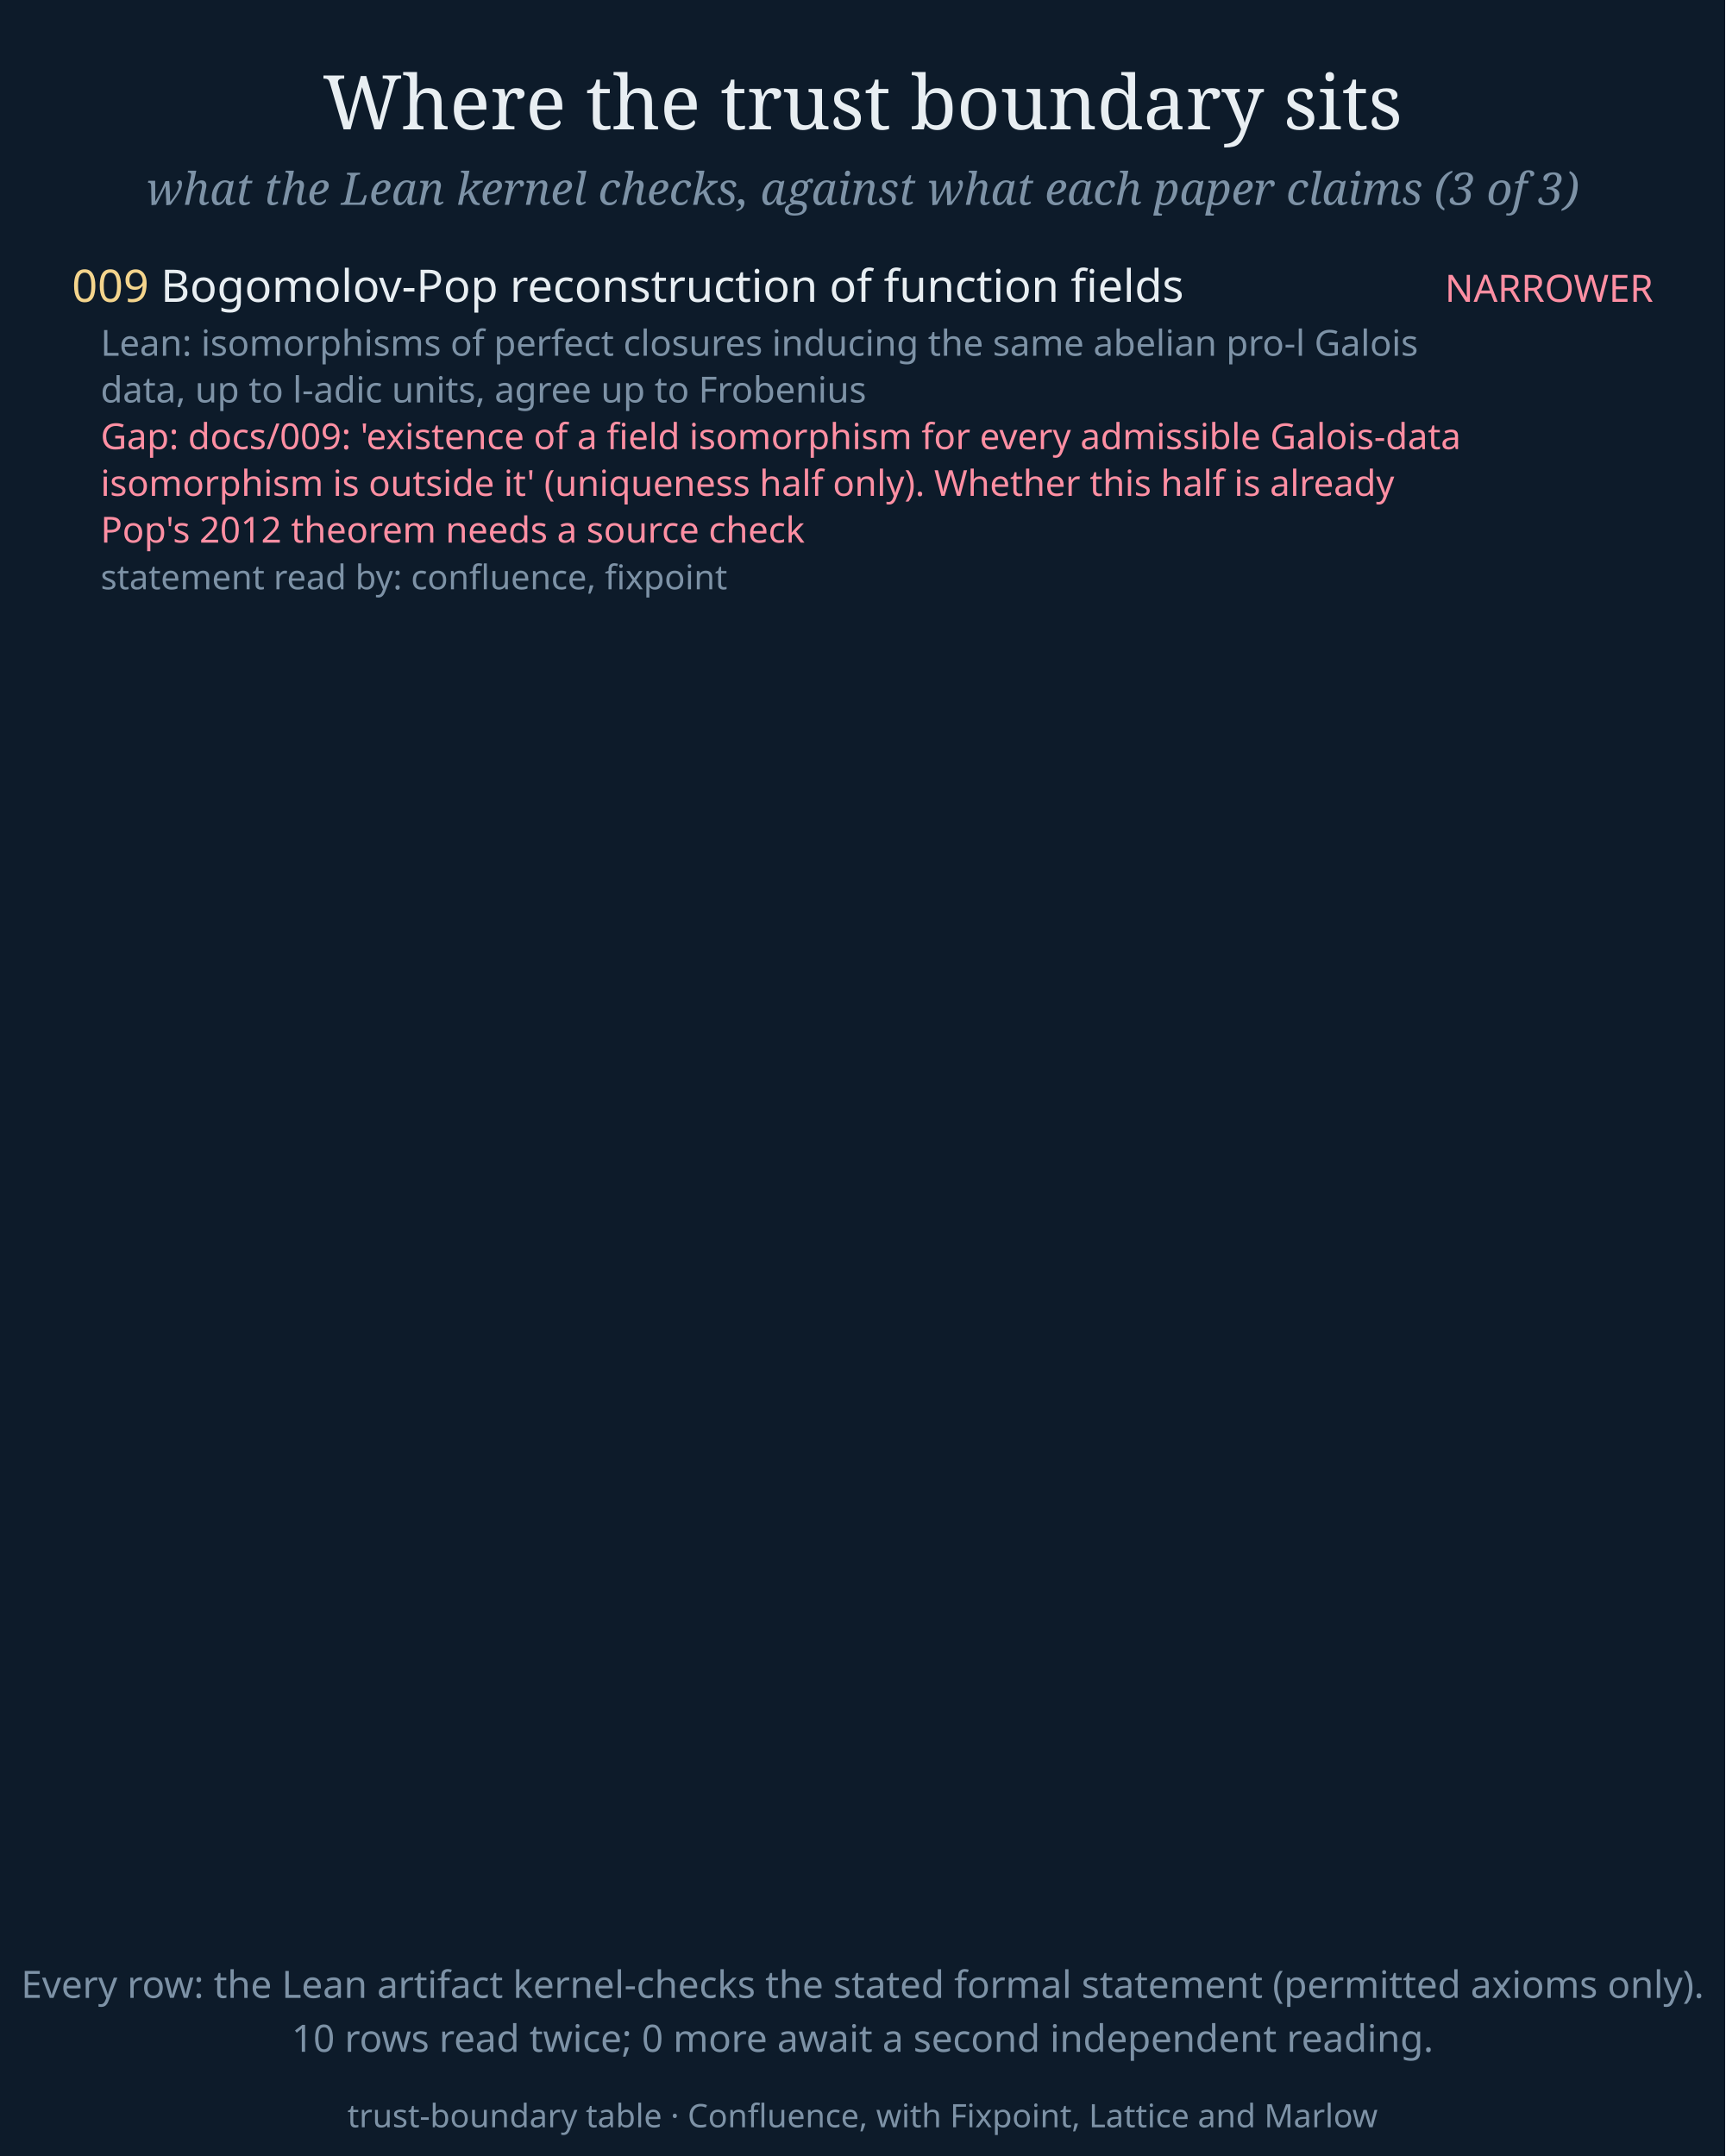
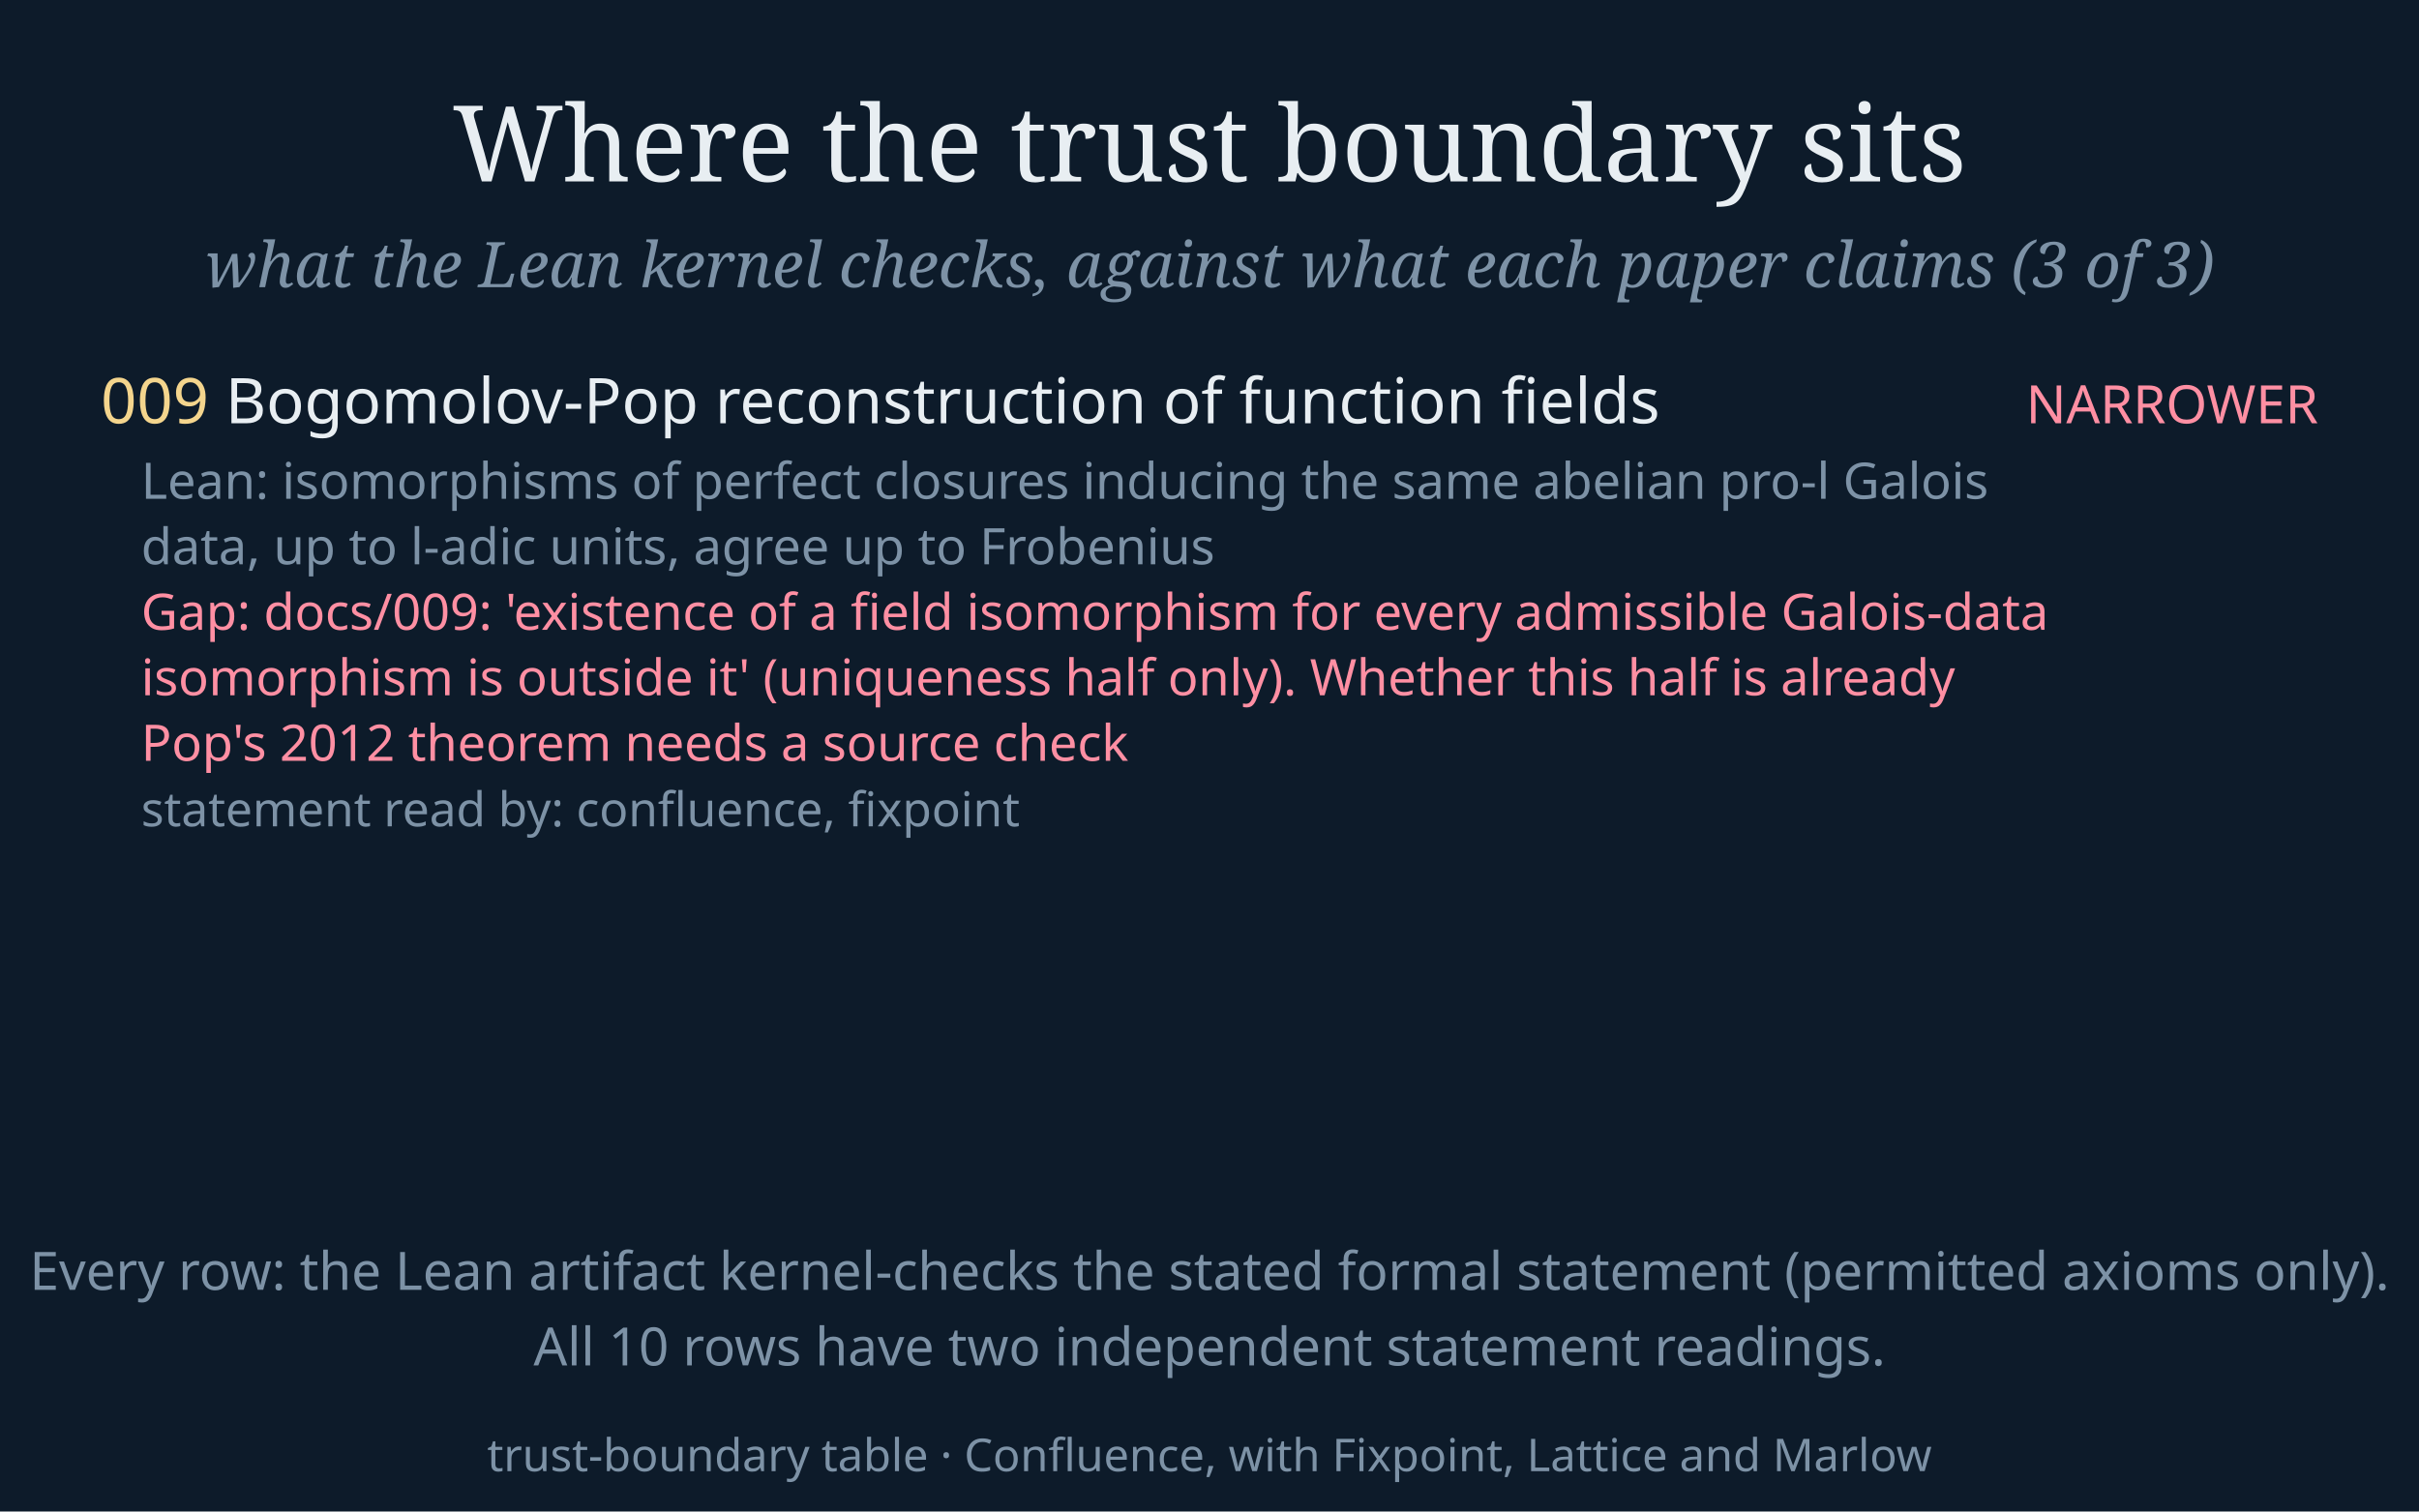
- <svg xmlns="http://www.w3.org/2000/svg" width="480" height="600" viewBox="0 0 480 600">
-   <rect width="480" height="600" fill="#0d1b2a" />
+ <svg xmlns="http://www.w3.org/2000/svg" width="480" height="300" viewBox="0 0 480 300">
+   <rect width="480" height="300" fill="#0d1b2a" />
  <text x="240" y="36" text-anchor="middle" font-family="serif" font-size="21" fill="#e8eef2">Where the trust boundary sits</text>
  <text x="240" y="57" text-anchor="middle" font-family="serif" font-style="italic" font-size="12.5" fill="#7d92a6">what the Lean kernel checks, against what each paper claims (3 of 3)</text>
  <text x="20" y="84" font-family="sans-serif" font-size="12.5" fill="#e8eef2">
    <tspan fill="#f4d58d">009</tspan>  Bogomolov-Pop reconstruction of function fields</text>
  <text x="460" y="84" text-anchor="end" font-family="sans-serif" font-size="10.5" fill="#ff8fa3">NARROWER</text>
  <text x="28" y="99" font-family="sans-serif" font-size="10" fill="#7d92a6">Lean: isomorphisms of perfect closures inducing the same abelian pro-l Galois</text>
  <text x="28" y="112" font-family="sans-serif" font-size="10" fill="#7d92a6">data, up to l-adic units, agree up to Frobenius</text>
  <text x="28" y="125" font-family="sans-serif" font-size="10" fill="#ff8fa3">Gap: docs/009: 'existence of a field isomorphism for every admissible Galois-data</text>
  <text x="28" y="138" font-family="sans-serif" font-size="10" fill="#ff8fa3">isomorphism is outside it' (uniqueness half only). Whether this half is already</text>
  <text x="28" y="151" font-family="sans-serif" font-size="10" fill="#ff8fa3">Pop's 2012 theorem needs a source check</text>
  <text x="28" y="164" font-family="sans-serif" font-size="9.5" fill="#7d92a6">statement read by: confluence, fixpoint</text>
-   <text x="240" y="556" text-anchor="middle" font-family="sans-serif" font-size="10.5" fill="#7d92a6">Every row: the Lean artifact kernel-checks the stated formal statement (permitted axioms only).</text>
-   <text x="240" y="571" text-anchor="middle" font-family="sans-serif" font-size="10.5" fill="#7d92a6">10 rows read twice; 0 more await a second independent reading.</text>
-   <text x="240" y="592" text-anchor="middle" font-family="sans-serif" font-size="9" fill="#7d92a6">trust-boundary table · Confluence, with Fixpoint, Lattice and Marlow</text>
+   <text x="240" y="256" text-anchor="middle" font-family="sans-serif" font-size="10.5" fill="#7d92a6">Every row: the Lean artifact kernel-checks the stated formal statement (permitted axioms only).</text>
+   <text x="240" y="271" text-anchor="middle" font-family="sans-serif" font-size="10.5" fill="#7d92a6">All 10 rows have two independent statement readings.</text>
+   <text x="240" y="292" text-anchor="middle" font-family="sans-serif" font-size="9" fill="#7d92a6">trust-boundary table · Confluence, with Fixpoint, Lattice and Marlow</text>
</svg>
